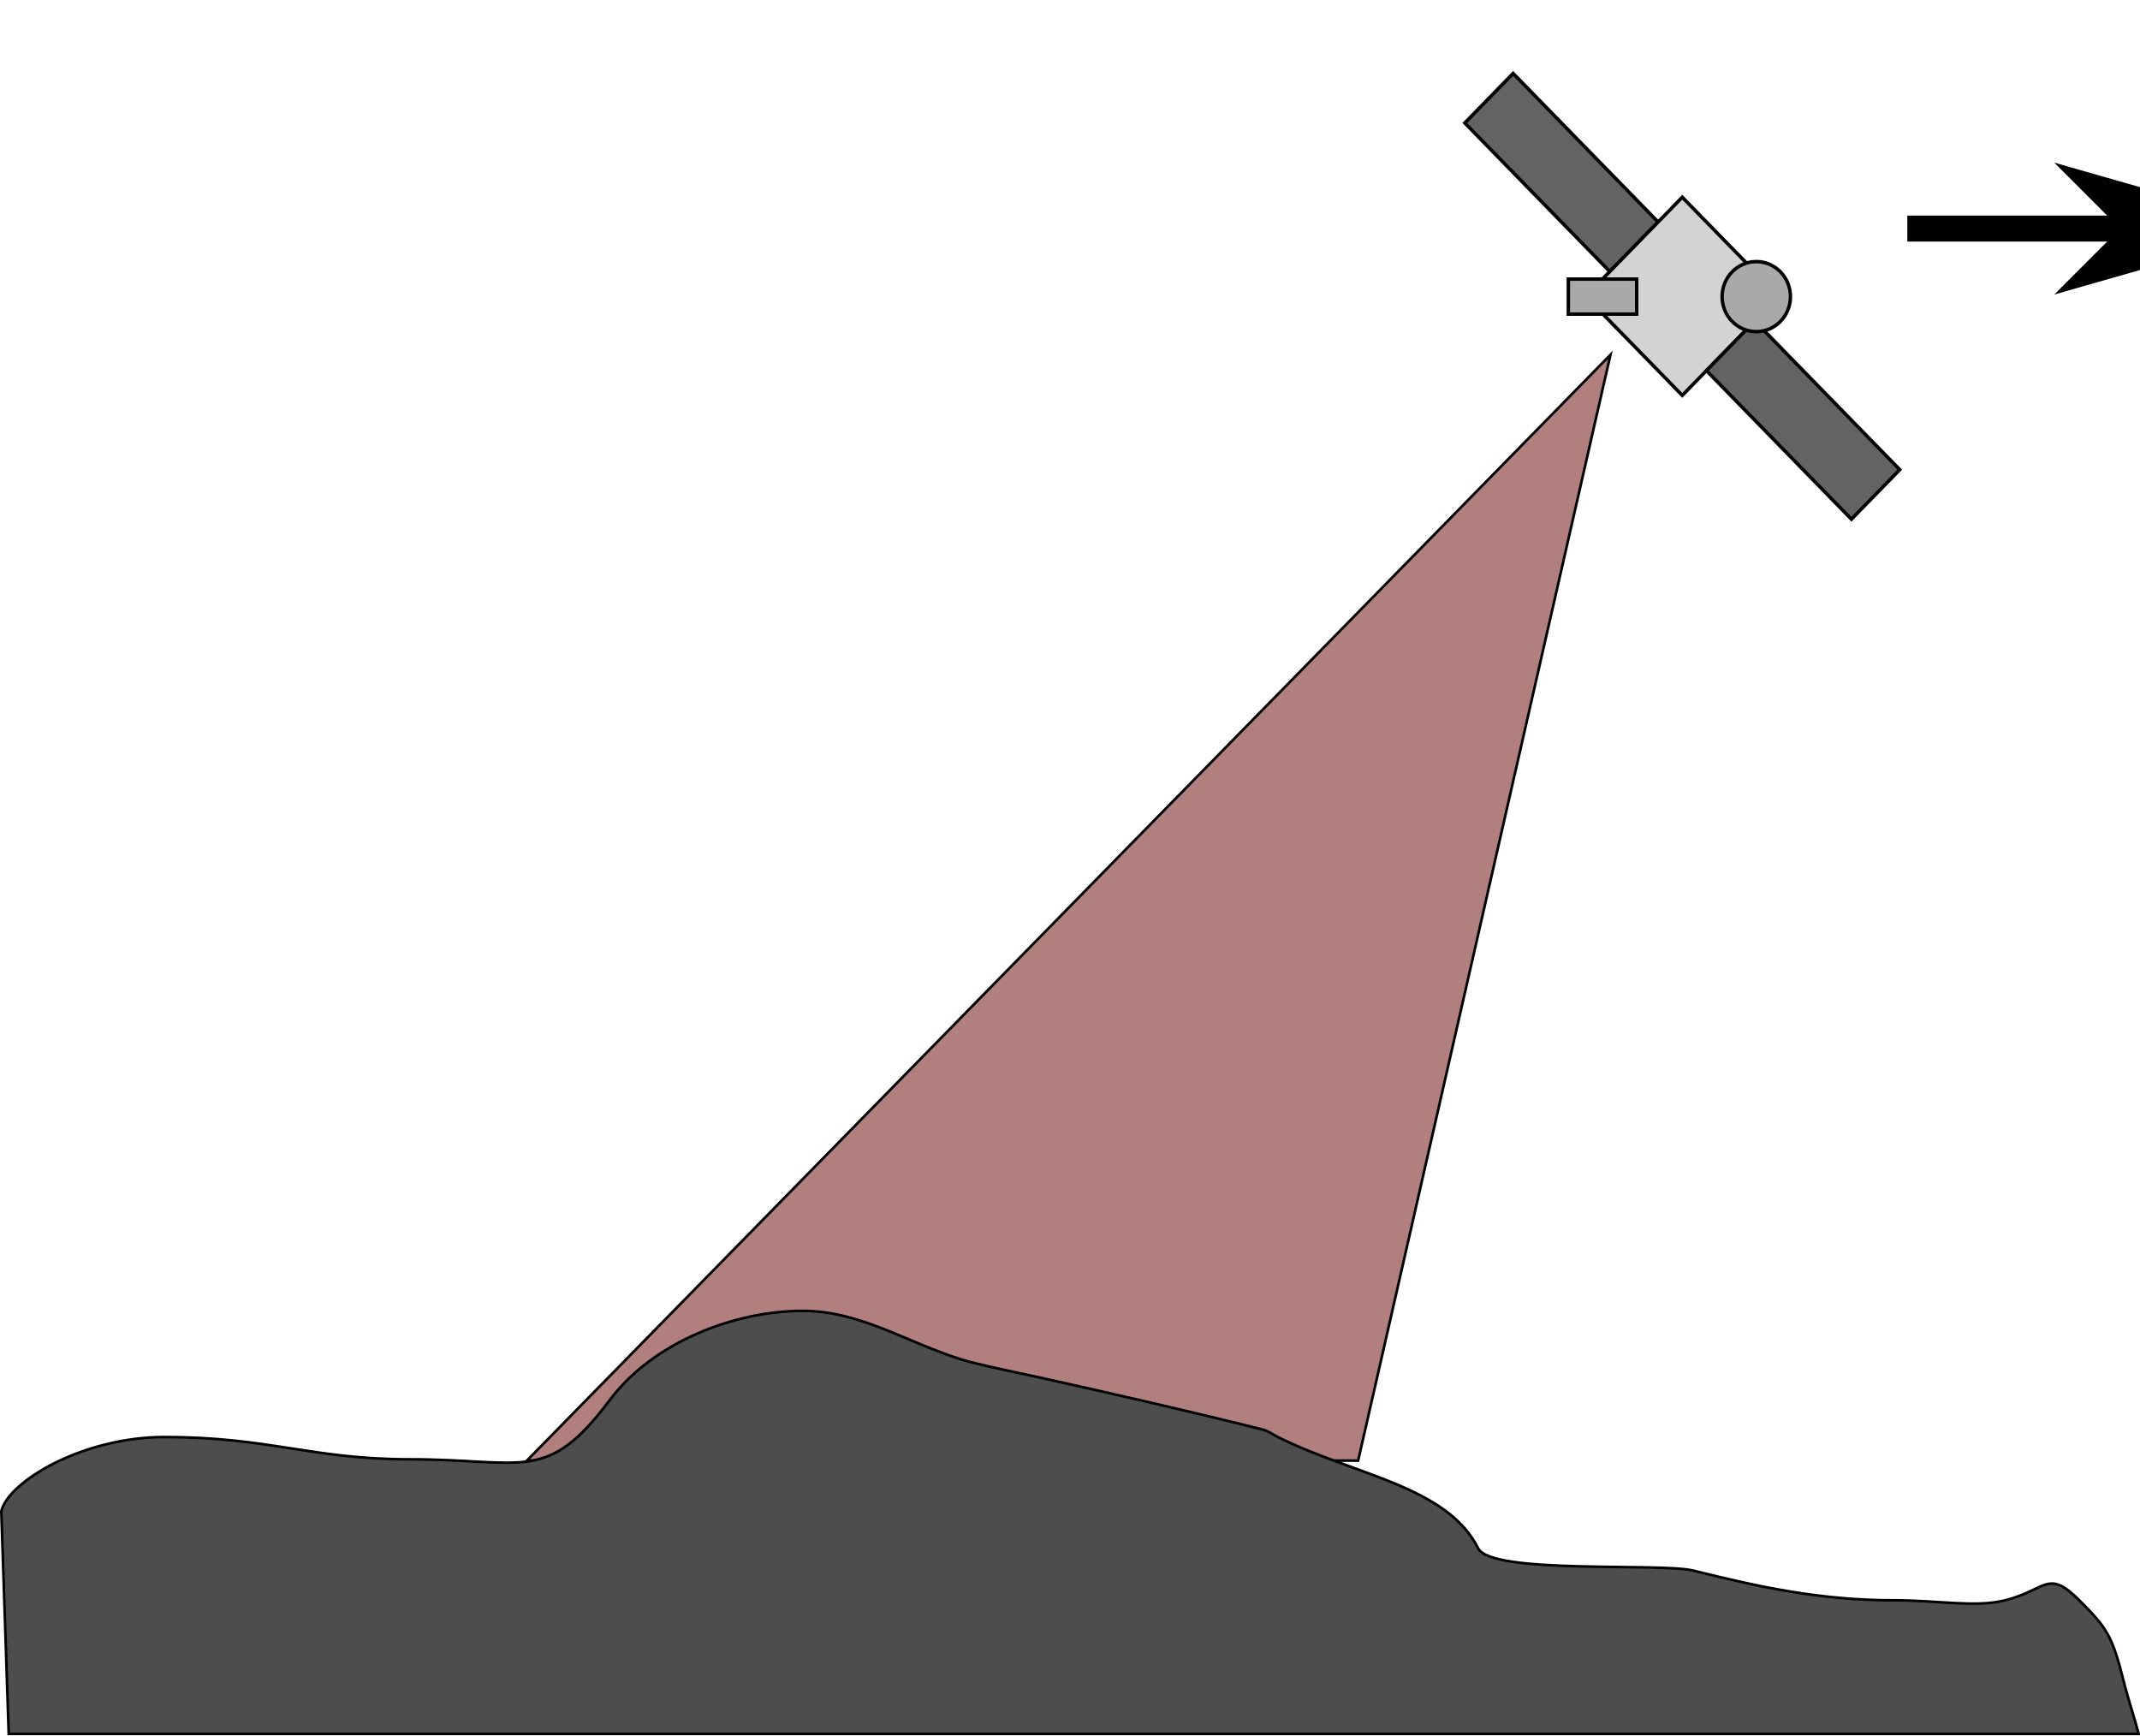
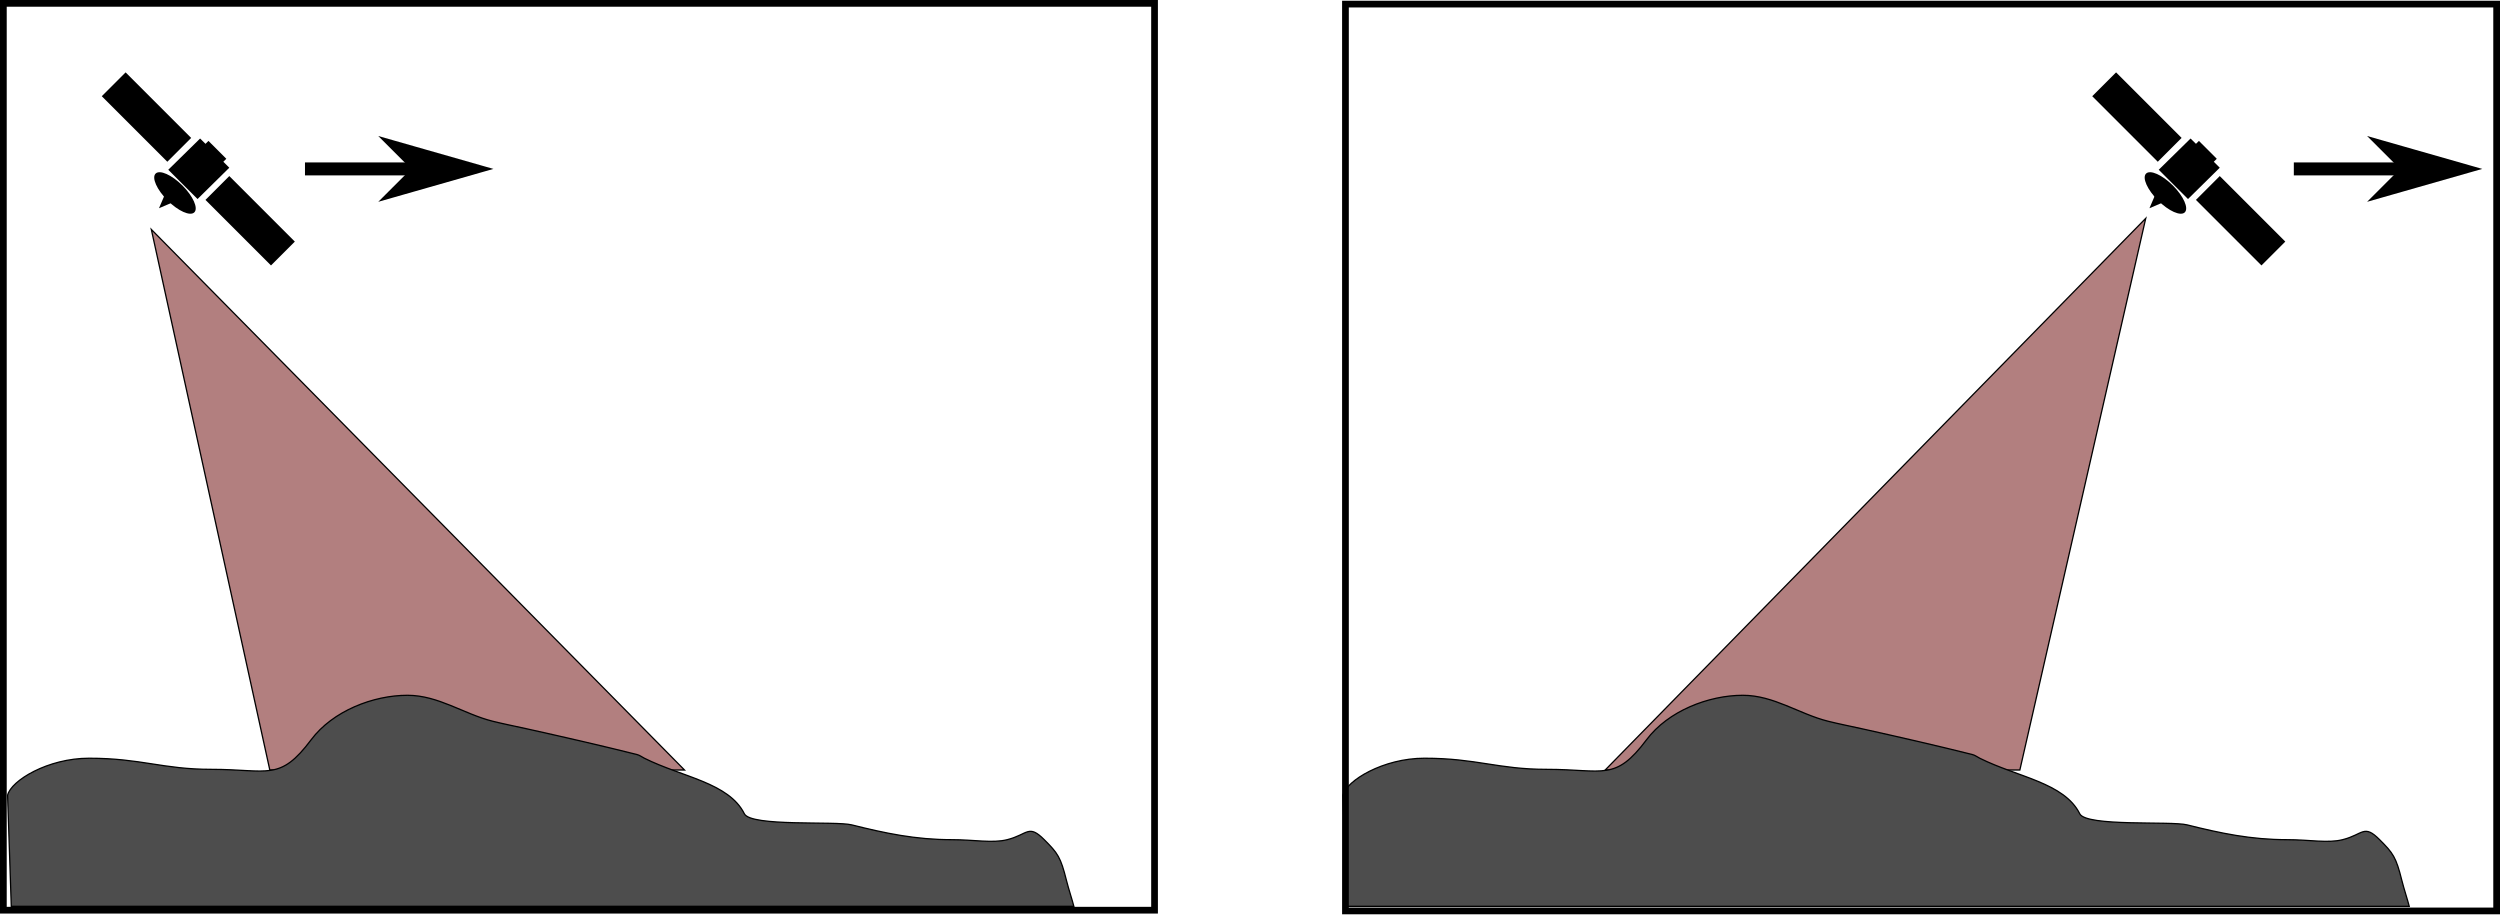
- <svg xmlns="http://www.w3.org/2000/svg" width="823.857" height="668" id="svg2475" version="1.0">
+ <svg xmlns="http://www.w3.org/2000/svg" width="1929.286" height="705.571" id="svg2475" version="1.0">
  <defs id="defs2477">
    <marker orient="auto" refY="0" refX="0" id="Arrow1Mend" style="overflow:visible">
-       <path id="path3496" d="M 0,0 L 5,-5 L -12.5,0 L 5,5 L 0,0 z " style="fill-rule:evenodd;stroke:#000000;stroke-width:1pt;marker-start:none" transform="matrix(-0.4,0,0,-0.4,-4,0)" />
+       <path id="path3496" d="M 0,0 5,-5 -12.5,0 5,5 0,0 z" style="fill-rule:evenodd;stroke:#000000;stroke-width:1pt;marker-start:none" transform="matrix(-0.4,0,0,-0.4,-4,0)" />
    </marker>
    <marker orient="auto" refY="0" refX="0" id="Arrow2Lend" style="overflow:visible">
-       <path id="path3508" style="font-size:12px;fill-rule:evenodd;stroke-width:0.625;stroke-linejoin:round" d="M 8.719,4.034 L -2.207,0.016 L 8.719,-4.002 C 6.973,-1.63 6.983,1.616 8.719,4.034 z " transform="matrix(-1.1,0,0,-1.1,-1.1,0)" />
+       <path id="path3508" style="font-size:12px;fill-rule:evenodd;stroke-width:0.625;stroke-linejoin:round" d="M 8.719,4.034 -2.207,0.016 8.719,-4.002 c -1.745,2.372 -1.735,5.617 -6e-7,8.035 z" transform="matrix(-1.1,0,0,-1.1,-1.1,0)" />
+     </marker>
+     <marker orient="auto" refY="0" refX="0" id="Arrow1Mend-1" style="overflow:visible">
+       <path id="path3496-7" d="M 0,0 5,-5 -12.5,0 5,5 0,0 z" style="fill-rule:evenodd;stroke:#000000;stroke-width:1pt;marker-start:none" transform="matrix(-0.4,0,0,-0.4,-4,0)" />
    </marker>
  </defs>
-   <g id="layer1" transform="translate(37.64286,-10.57647)">
-     <path style="fill:#b27f7f;fill-opacity:1;fill-rule:evenodd;stroke:#000000;stroke-width:1px;stroke-linecap:butt;stroke-linejoin:miter;stroke-opacity:1" d="M 582.357,147.148 L 165.214,572.862 L 485.214,572.862 L 582.357,147.148 z" id="path11909" />
-     <g id="g5062" transform="matrix(1.926084,0,0,1.943948,-254.3472,-12.03036)">
-       <g id="g4075" transform="matrix(0.4829834,0.4904542,-0.4829834,0.4904542,289.3743,-130.7766)">
-         <rect id="rect4077" x="290" y="30" width="60" height="20" style="fill:#636363;stroke:#000000;stroke-width:1" />
-         <rect id="rect4079" x="350" y="20" width="40" height="40" style="fill:#d3d3d3;stroke:#000000;stroke-width:1" />
-         <rect id="rect4081" x="390" y="30" width="60" height="20" style="fill:#636363;stroke:#000000;stroke-width:1" />
-       </g>
-       <circle id="circle4083" r="10" transform="matrix(0.6830417,0,0,0.693607,111.7834,1.008735)" cy="100" cx="515" style="fill:#a9a9a9;stroke:#000000" />
-       <rect id="rect4085" x="425.983" y="66.901" width="13.661" height="6.936" style="fill:#a9a9a9;stroke:#000000;stroke-width:0.688" />
+   <g id="layer1" transform="translate(1073.536,21.35208)">
+     <path style="fill:#b27f7f;fill-opacity:1;fill-rule:evenodd;stroke:#000000;stroke-width:1px;stroke-linecap:butt;stroke-linejoin:miter;stroke-opacity:1" d="m 582.357,147.148 -417.143,425.714 320,0 97.143,-425.714 z" id="path11909" />
+     <path style="fill:#4d4d4d;fill-rule:evenodd;stroke:#000000;stroke-width:1px;stroke-linecap:butt;stroke-linejoin:miter;stroke-opacity:1" d="m -37.143,592.362 c 2.653,-11.315 31.073,-28.571 62.857,-28.571 40.264,0 56.667,8.571 94.286,8.571 44.345,0 52.819,9.574 77.143,-22.857 16.694,-22.259 47.976,-34.286 74.286,-34.286 23.877,0 43.47,14.439 65.714,20 8.518,2.13 17.143,3.81 25.714,5.714 28.692,6.376 56.541,12.707 85.714,20 2.066,0.517 3.81,1.905 5.714,2.857 29.225,14.613 65.134,18.839 77.143,42.857 5.066,10.133 70.412,5.46 82.857,8.571 25.841,6.46 49.254,11.429 77.143,11.429 17.552,0 31.38,2.869 42.857,0 15.985,-3.996 16.325,-12.247 28.571,0 10.549,10.549 12.647,13.443 17.143,31.429 1.624,6.497 4.617,15.609 5.714,20 l -820,0 -2.857,-85.714 z" id="path3480" />
+     <path style="fill:none;stroke:#000000;stroke-width:10;stroke-linecap:butt;stroke-linejoin:miter;stroke-miterlimit:4;stroke-opacity:1;stroke-dasharray:none;marker-end:url(#Arrow1Mend)" d="m 696.643,108.999 125.714,0" id="path10342" />
+     <path style="fill:#b27f7f;fill-opacity:1;fill-rule:evenodd;stroke:#000000;stroke-width:1px;stroke-linecap:butt;stroke-linejoin:miter;stroke-opacity:1" d="m -956.75,155.719 91.429,417.143 320,0 -411.429,-417.143 z" id="path11925" />
+     <path style="fill:#4d4d4d;fill-rule:evenodd;stroke:#000000;stroke-width:1px;stroke-linecap:butt;stroke-linejoin:miter;stroke-opacity:1" d="m -1067.679,592.362 c 2.653,-11.315 31.073,-28.571 62.857,-28.571 40.264,0 56.667,8.571 94.286,8.571 44.345,0 52.819,9.574 77.143,-22.857 16.694,-22.259 47.976,-34.286 74.286,-34.286 23.877,0 43.47,14.439 65.714,20 8.518,2.13 17.143,3.81 25.714,5.714 28.692,6.376 56.541,12.707 85.714,20 2.066,0.517 3.81,1.905 5.714,2.857 29.225,14.613 65.134,18.839 77.143,42.857 5.066,10.133 70.412,5.46 82.857,8.571 25.841,6.46 49.254,11.429 77.143,11.429 17.552,0 31.38,2.869 42.857,0 15.985,-3.996 16.325,-12.247 28.571,0 10.549,10.549 12.647,13.443 17.143,31.429 1.624,6.497 4.617,15.609 5.714,20 l -820,0 -2.857,-85.714 z" id="path11941" />
+     <path style="fill:none;stroke:#000000;stroke-width:10;stroke-linecap:butt;stroke-linejoin:miter;stroke-miterlimit:4;stroke-opacity:1;stroke-dasharray:none;marker-end:url(#Arrow1Mend)" d="m -838.179,108.999 125.714,0" id="path11943" />
+     <g id="g3060" transform="translate(517.1429,501.0065)">
+       <path id="path4" d="m 155.908,-352.002 -17.401,17.683" />
+       <path id="path6-1" d="m 138.894,-369.016 -18.252,17.969" />
+       <path id="path8-7" d="m 122.34,-386.488 50.578,50.578 -18.397,18.397 -50.578,-50.578 z" />
+       <path id="path10-4" d="m 113.604,-381.432 -5.518,5.518" />
+       <path id="path12-0" d="m 87.85,-407.181 -5.518,5.518" />
+       <path id="path22-8" d="m 74.976,-377.756 -6.897,16.092 16.092,-6.897" />
+       <path id="path24" d="m 95.362,-358.496 c -3.175,3.175 -12.439,-0.943 -20.694,-9.197 -8.254,-8.254 -12.371,-17.519 -9.197,-20.694 3.175,-3.175 12.439,0.943 20.694,9.197 8.254,8.255 12.371,17.519 9.197,20.694 z" />
+       <path id="path26" d="m 99.808,-415.463 4.173,4.104 2.265,-2.265 13.795,13.795 -2.299,2.299 4.598,4.598 -24.51,24.176 -22.59,-22.59 z" />
+       <path id="path28" d="m 75.897,-432.017 -17.826,17.826" />
+       <path id="path30" d="m 58.883,-449.031 -17.788,17.683" />
+       <path id="path32" d="m 42.328,-466.503 50.578,50.578 -18.397,18.397 -50.578,-50.578 z" />
    </g>
-     <path style="fill:#4d4d4d;fill-rule:evenodd;stroke:#000000;stroke-width:1px;stroke-linecap:butt;stroke-linejoin:miter;stroke-opacity:1" d="M -37.143,592.362 C -34.49,581.047 -6.07,563.791 25.714,563.791 C 65.978,563.791 82.381,572.362 120,572.362 C 164.345,572.362 172.819,581.936 197.143,549.505 C 213.837,527.246 245.119,515.219 271.429,515.219 C 295.306,515.219 314.899,529.658 337.143,535.219 C 345.661,537.349 354.286,539.029 362.857,540.934 C 391.549,547.31 419.398,553.64 448.571,560.934 C 450.637,561.45 452.381,562.838 454.286,563.791 C 483.511,578.403 519.419,582.629 531.429,606.648 C 536.495,616.781 601.841,612.108 614.286,615.219 C 640.127,621.68 663.54,626.648 691.429,626.648 C 708.98,626.648 722.809,629.517 734.286,626.648 C 750.27,622.652 750.61,614.401 762.857,626.648 C 773.406,637.197 775.504,640.091 780,658.076 C 781.624,664.573 784.616,673.685 785.714,678.076 L -34.286,678.076 L -37.143,592.362 z" id="path3480" />
-     <path style="fill:none;fill-rule:evenodd;stroke:#000000;stroke-width:10;stroke-linecap:butt;stroke-linejoin:miter;marker-end:url(#Arrow1Mend);stroke-miterlimit:4;stroke-dasharray:none;stroke-opacity:1" d="M 696.643,98.576 L 822.357,98.576" id="path10342" />
-     <g id="g11971" transform="translate(0,51.22751)">
-       <g id="g11929" transform="matrix(0.9302667,0.9534176,-0.9302667,0.9534176,-1253.238,-317.4808)">
-         <rect id="rect11931" x="290" y="30" width="60" height="20" style="fill:#636363;stroke:#000000;stroke-width:1" />
-         <rect id="rect11933" x="350" y="20" width="40" height="40" style="fill:#d3d3d3;stroke:#000000;stroke-width:1" />
-         <rect id="rect11935" x="390" y="30" width="60" height="20" style="fill:#636363;stroke:#000000;stroke-width:1" />
-       </g>
-       <circle id="circle11937" r="10" transform="matrix(1.315596,0,0,1.348336,-1595.293,-61.29697)" cy="100" cx="515" style="fill:#a9a9a9;stroke:#000000" />
-       <rect id="rect11939" x="-990.119" y="66.795" width="26.312" height="13.483" style="fill:#a9a9a9;stroke:#000000;stroke-width:1.332" />
+     <g id="g3060-1" transform="translate(-1018.924,501.0065)">
+       <path id="path4-7" d="m 155.908,-352.002 -17.401,17.683" />
+       <path id="path6-1-4" d="m 138.894,-369.016 -18.252,17.969" />
+       <path id="path8-7-0" d="m 122.34,-386.488 50.578,50.578 -18.397,18.397 -50.578,-50.578 z" />
+       <path id="path10-4-9" d="m 113.604,-381.432 -5.518,5.518" />
+       <path id="path12-0-4" d="m 87.85,-407.181 -5.518,5.518" />
+       <path id="path22-8-8" d="m 74.976,-377.756 -6.897,16.092 16.092,-6.897" />
+       <path id="path24-8" d="m 95.362,-358.496 c -3.175,3.175 -12.439,-0.943 -20.694,-9.197 -8.254,-8.254 -12.371,-17.519 -9.197,-20.694 3.175,-3.175 12.439,0.943 20.694,9.197 8.254,8.255 12.371,17.519 9.197,20.694 z" />
+       <path id="path26-2" d="m 99.808,-415.463 4.173,4.104 2.265,-2.265 13.795,13.795 -2.299,2.299 4.598,4.598 -24.51,24.176 -22.59,-22.59 z" />
+       <path id="path28-4" d="m 75.897,-432.017 -17.826,17.826" />
+       <path id="path30-5" d="m 58.883,-449.031 -17.788,17.683" />
+       <path id="path32-5" d="m 42.328,-466.503 50.578,50.578 -18.397,18.397 -50.578,-50.578 z" />
    </g>
-     <g id="g11979" transform="translate(0,2.6561)">
-       <path id="path11925" d="M -956.75,153.063 L -865.322,570.206 L -545.322,570.206 L -956.75,153.063 z" style="fill:#b27f7f;fill-opacity:1;fill-rule:evenodd;stroke:#000000;stroke-width:1px;stroke-linecap:butt;stroke-linejoin:miter;stroke-opacity:1" />
-       <path id="path11941" d="M -1067.679,589.706 C -1065.026,578.391 -1036.606,561.135 -1004.822,561.135 C -964.558,561.135 -948.155,569.706 -910.536,569.706 C -866.191,569.706 -857.716,579.28 -833.393,546.849 C -816.698,524.59 -785.417,512.563 -759.107,512.563 C -735.23,512.563 -715.637,527.002 -693.393,532.563 C -684.875,534.693 -676.25,536.373 -667.679,538.278 C -638.987,544.653 -611.138,550.984 -581.964,558.278 C -579.898,558.794 -578.155,560.182 -576.25,561.135 C -547.025,575.747 -511.116,579.973 -499.107,603.992 C -494.041,614.125 -428.695,609.452 -416.25,612.563 C -390.409,619.024 -366.996,623.992 -339.107,623.992 C -321.555,623.992 -307.727,626.861 -296.25,623.992 C -280.266,619.996 -279.925,611.745 -267.679,623.992 C -257.13,634.541 -255.032,637.435 -250.536,655.42 C -248.912,661.917 -245.919,671.029 -244.822,675.42 L -1064.822,675.42 L -1067.679,589.706 z" style="fill:#4d4d4d;fill-rule:evenodd;stroke:#000000;stroke-width:1px;stroke-linecap:butt;stroke-linejoin:miter;stroke-opacity:1" />
-     </g>
-     <path style="fill:none;fill-rule:evenodd;stroke:#000000;stroke-width:10;stroke-linecap:butt;stroke-linejoin:miter;marker-end:url(#Arrow1Mend);stroke-miterlimit:4;stroke-dasharray:none;stroke-opacity:1" d="M -879.607,64.492 L -753.893,64.492" id="path11943" />
+     <rect style="fill:none;stroke:#000000;stroke-width:5.182;stroke-miterlimit:4;stroke-opacity:1;stroke-dasharray:none;stroke-dashoffset:0" id="rect3150" width="888.39" height="699.818" x="-1070.945" y="-18.761" />
+     <rect style="fill:none;stroke:#000000;stroke-width:5.182;stroke-miterlimit:4;stroke-opacity:1;stroke-dasharray:none;stroke-dashoffset:0" id="rect3150-5" width="888.39" height="699.818" x="-35.231" y="-18.19" />
  </g>
</svg>
